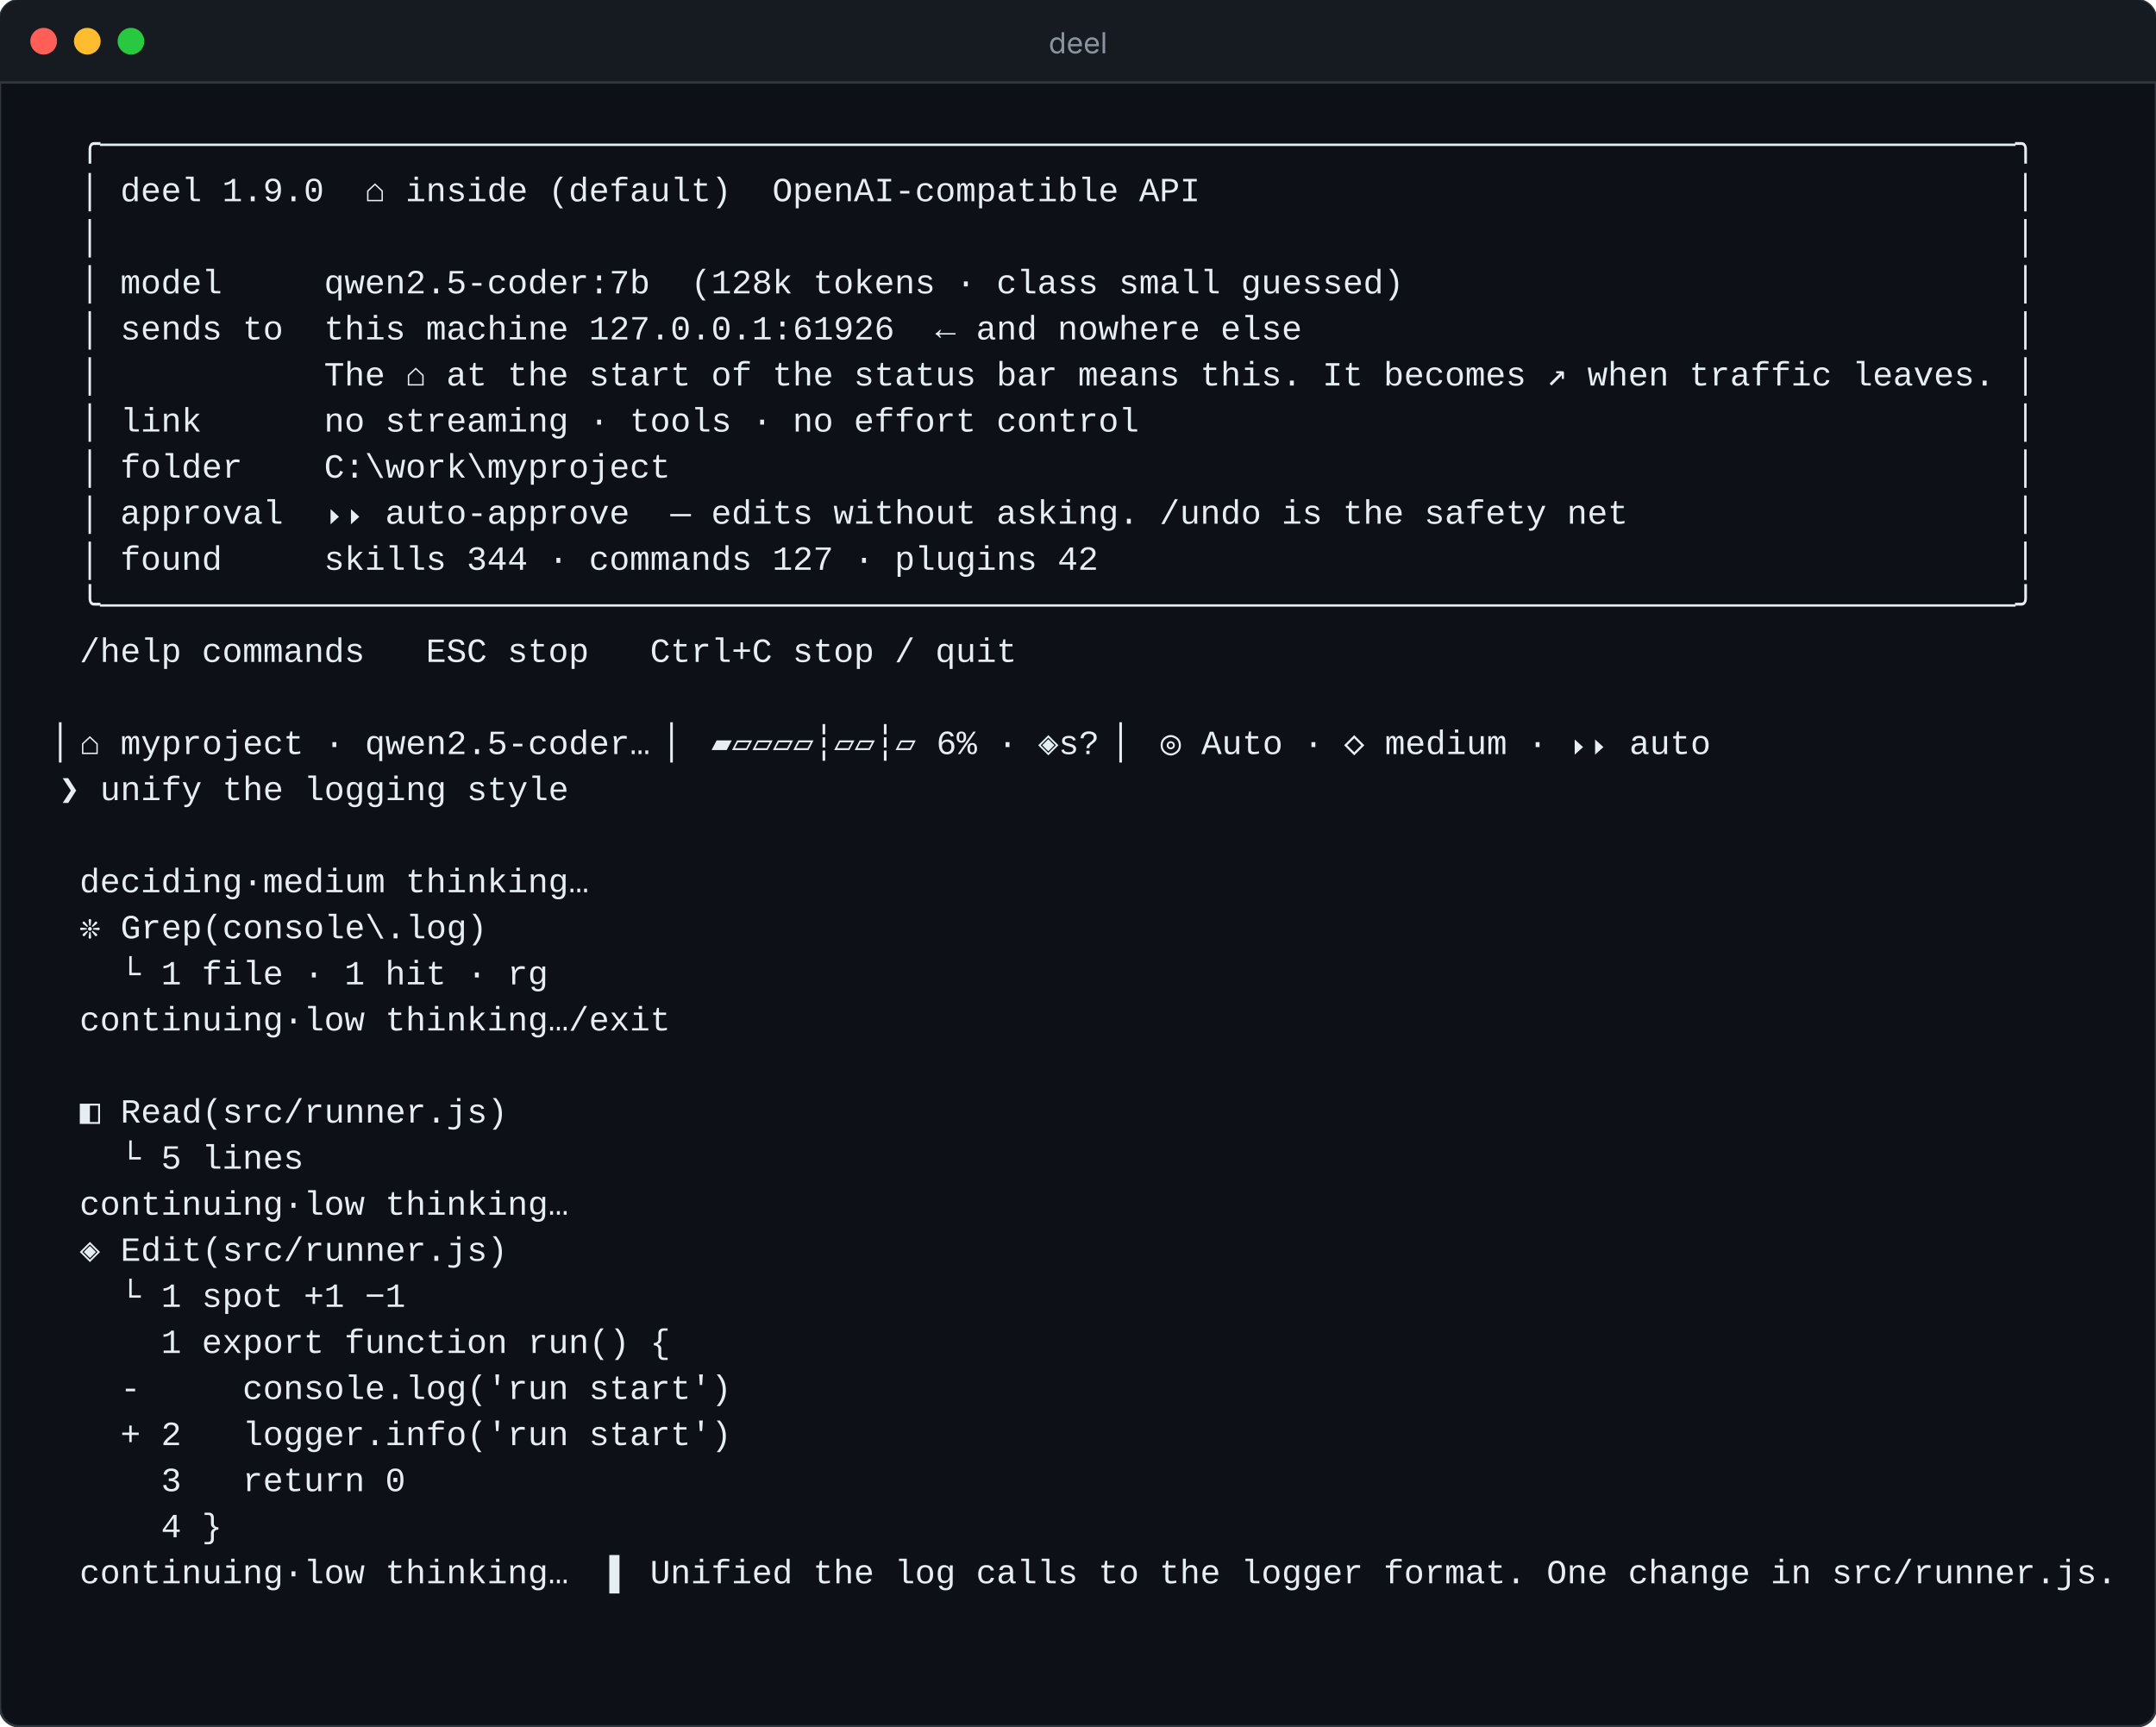
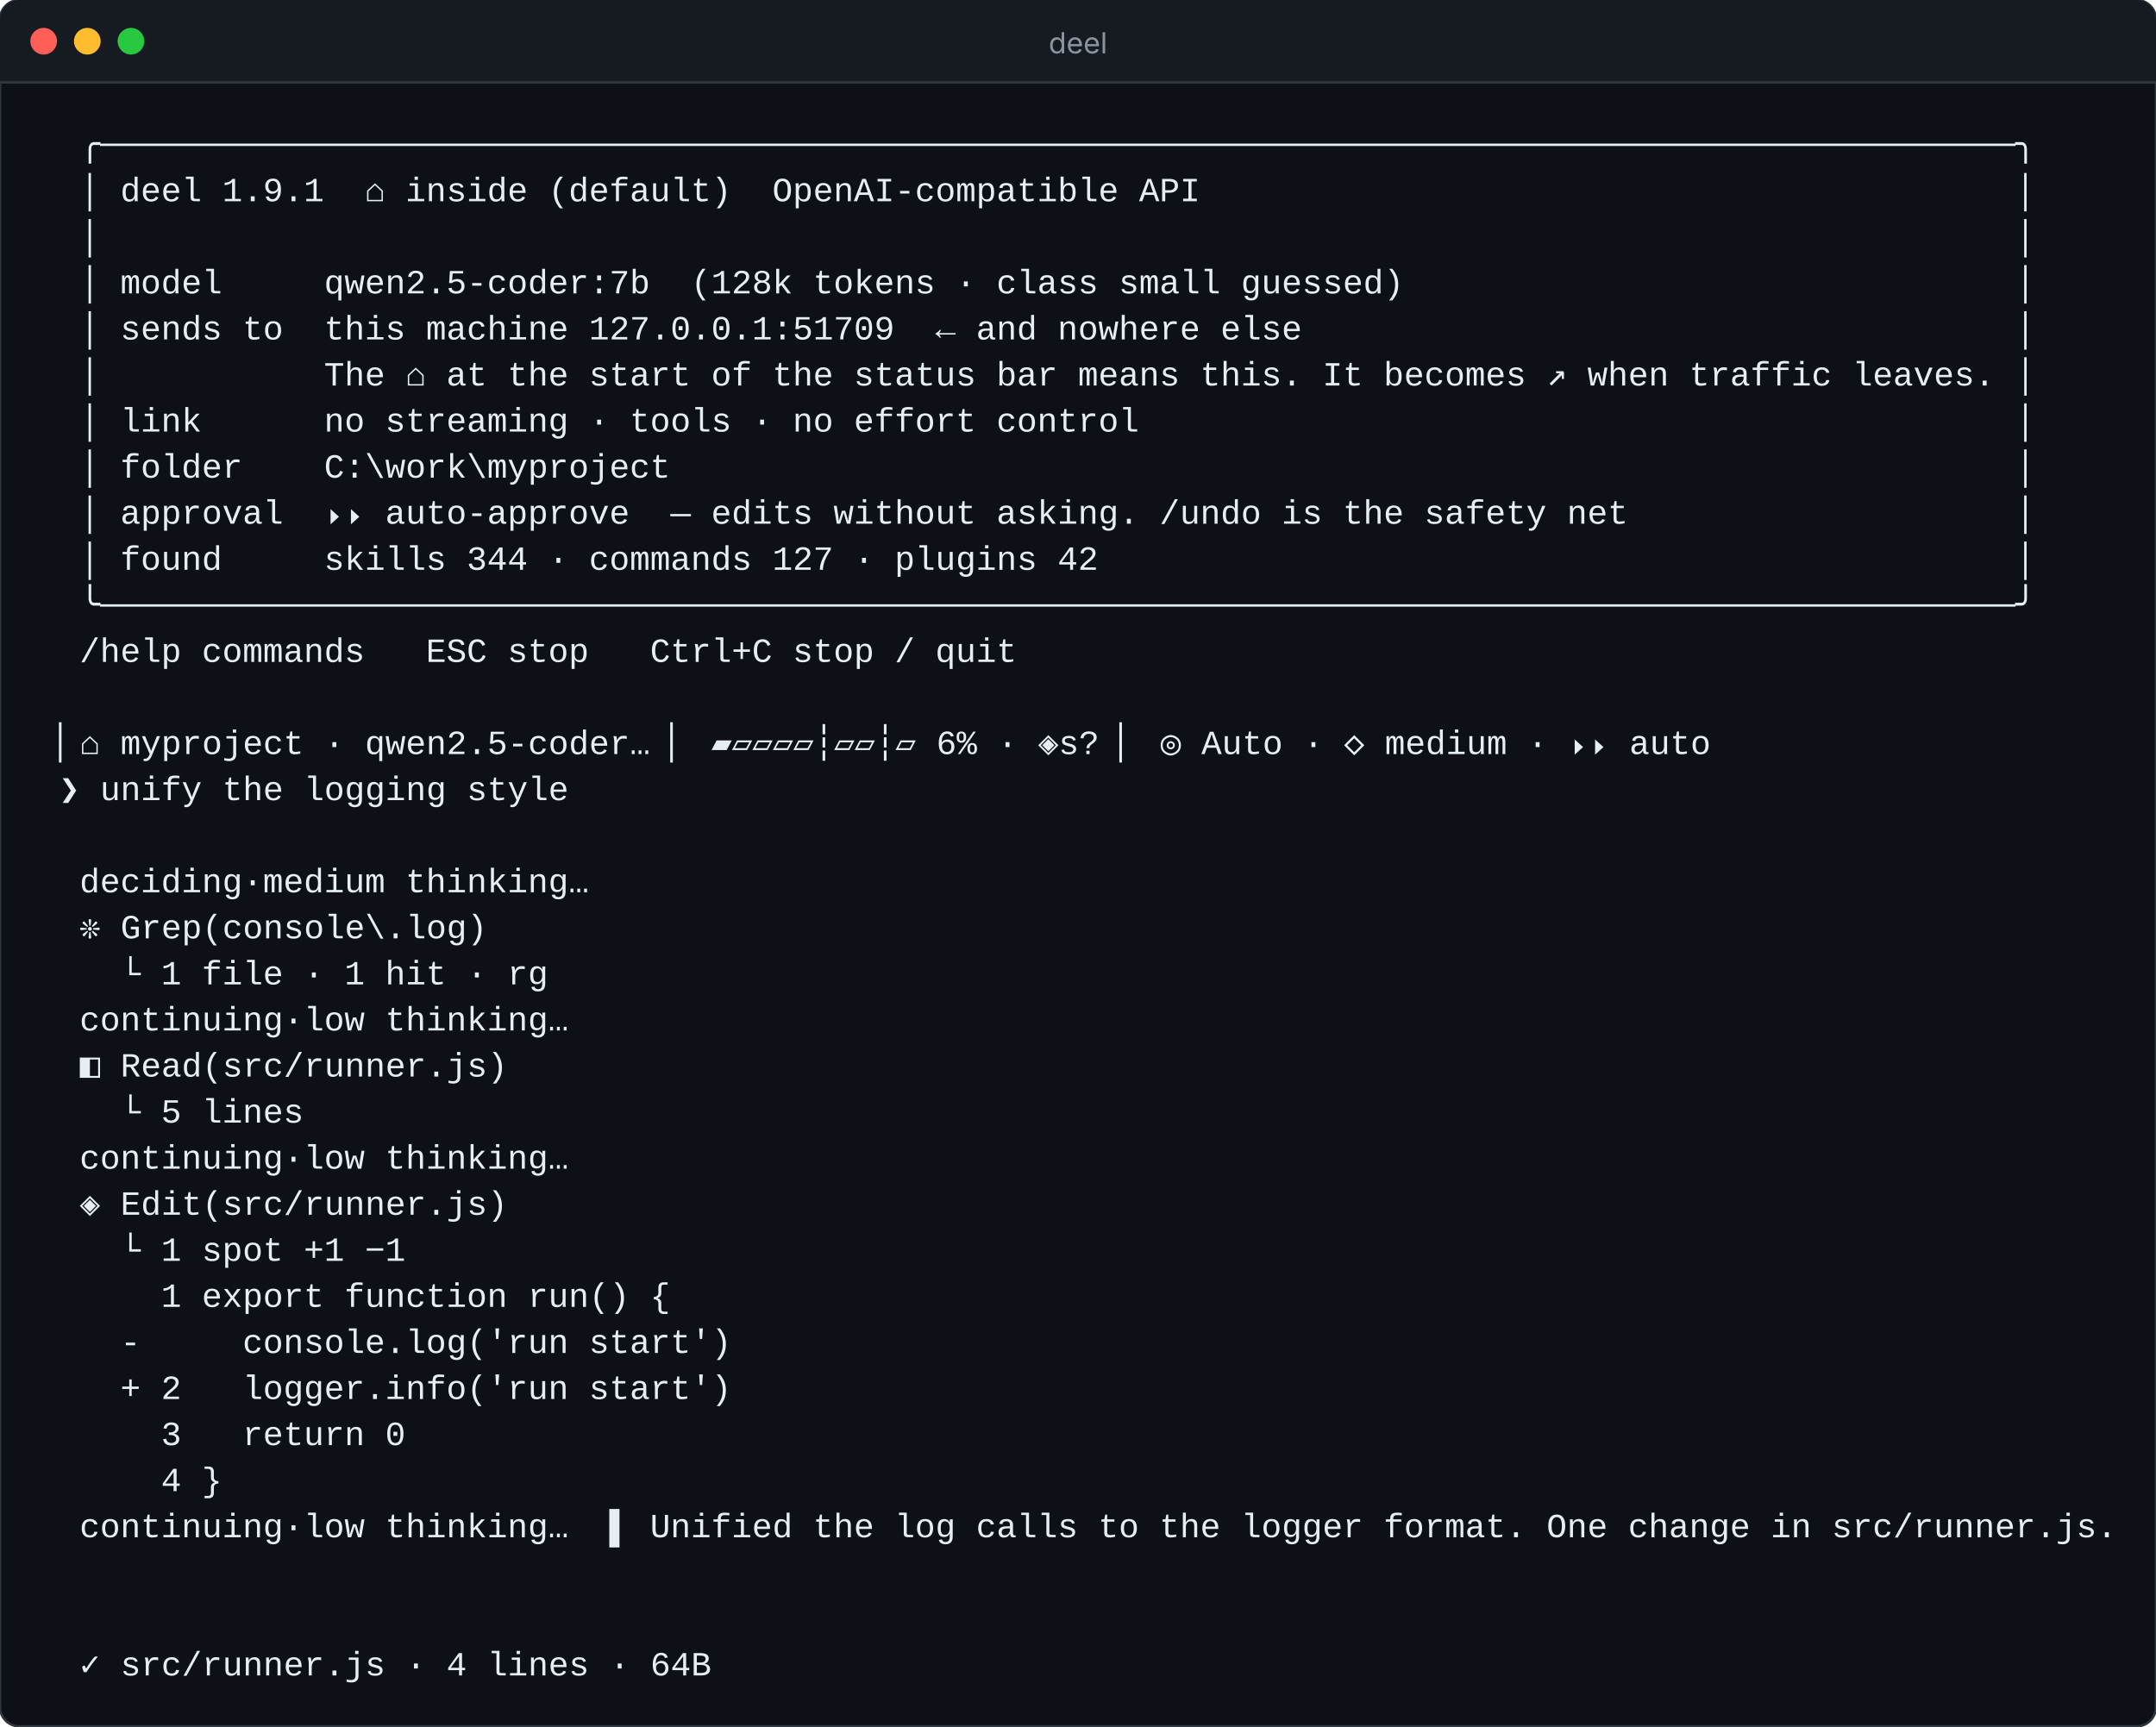
<svg xmlns="http://www.w3.org/2000/svg" width="889" height="712" viewBox="0 0 889 712" role="img" aria-label="deel — a task from start to finish">
  <rect width="889" height="712" rx="8" fill="#0d1117" stroke="#30363d" />
  <path d="M0 8a8 8 0 0 1 8-8h873a8 8 0 0 1 8 8v26H0z" fill="#161b22" />
  <line x1="0" y1="34" x2="889" y2="34" stroke="#30363d" />
  <circle cx="18" cy="17" r="5.5" fill="#ff5f57" />
  <circle cx="36" cy="17" r="5.5" fill="#febc2e" />
  <circle cx="54" cy="17" r="5.5" fill="#28c840" />
  <text x="444.5" y="22" fill="#8b949e" font-size="12" text-anchor="middle" font-family="ui-sans-serif,-apple-system,Segoe UI,sans-serif">deel</text>
  <g font-family="ui-monospace,SFMono-Regular,Menlo,Consolas,'Liberation Mono',monospace" font-size="14">
    <text x="16.0" y="64" fill="#e6edf3" textLength="823.2" lengthAdjust="spacing" xml:space="preserve">  ╭──────────────────────────────────────────────────────────────────────────────────────────────╮</text>
-     <text x="16.0" y="83" fill="#e6edf3" textLength="823.2" lengthAdjust="spacing" xml:space="preserve">  │ deel 1.9.0  ⌂ inside (default)  OpenAI-compatible API                                        │</text>
+     <text x="16.0" y="83" fill="#e6edf3" textLength="823.2" lengthAdjust="spacing" xml:space="preserve">  │ deel 1.9.1  ⌂ inside (default)  OpenAI-compatible API                                        │</text>
    <text x="16.0" y="102" fill="#e6edf3" textLength="823.2" lengthAdjust="spacing" xml:space="preserve">  │                                                                                              │</text>
    <text x="16.0" y="121" fill="#e6edf3" textLength="823.2" lengthAdjust="spacing" xml:space="preserve">  │ model     qwen2.5-coder:7b  (128k tokens · class small guessed)                              │</text>
-     <text x="16.0" y="140" fill="#e6edf3" textLength="823.2" lengthAdjust="spacing" xml:space="preserve">  │ sends to  this machine 127.0.0.1:61926  ← and nowhere else                                   │</text>
+     <text x="16.0" y="140" fill="#e6edf3" textLength="823.2" lengthAdjust="spacing" xml:space="preserve">  │ sends to  this machine 127.0.0.1:51709  ← and nowhere else                                   │</text>
    <text x="16.0" y="159" fill="#e6edf3" textLength="823.2" lengthAdjust="spacing" xml:space="preserve">  │           The ⌂ at the start of the status bar means this. It becomes ↗ when traffic leaves. │</text>
    <text x="16.0" y="178" fill="#e6edf3" textLength="823.2" lengthAdjust="spacing" xml:space="preserve">  │ link      no streaming · tools · no effort control                                           │</text>
    <text x="16.0" y="197" fill="#e6edf3" textLength="823.2" lengthAdjust="spacing" xml:space="preserve">  │ folder    C:\work\myproject                                                                  │</text>
    <text x="16.0" y="216" fill="#e6edf3" textLength="823.2" lengthAdjust="spacing" xml:space="preserve">  │ approval  ⏵⏵ auto-approve  — edits without asking. /undo is the safety net                   │</text>
    <text x="16.0" y="235" fill="#e6edf3" textLength="823.2" lengthAdjust="spacing" xml:space="preserve">  │ found     skills 344 · commands 127 · plugins 42                                             │</text>
    <text x="16.0" y="254" fill="#e6edf3" textLength="823.2" lengthAdjust="spacing" xml:space="preserve">  ╰──────────────────────────────────────────────────────────────────────────────────────────────╯</text>
    <text x="16.0" y="273" fill="#e6edf3" textLength="403.2" lengthAdjust="spacing" xml:space="preserve">  /help commands   ESC stop   Ctrl+C stop / quit</text>
    <text x="16.0" y="311" fill="#e6edf3" textLength="688.8" lengthAdjust="spacing" xml:space="preserve"> ▏⌂ myproject · qwen2.5-coder… ▏ ▰▱▱▱▱┆▱▱┆▱ 6% · ◈s? ▏ ◎ Auto · ◇ medium · ⏵⏵ auto</text>
    <text x="16.0" y="330" fill="#e6edf3" textLength="218.4" lengthAdjust="spacing" xml:space="preserve"> ❯ unify the logging style</text>
    <text x="16.0" y="368" fill="#e6edf3" textLength="226.8" lengthAdjust="spacing" xml:space="preserve">  deciding·medium thinking…</text>
    <text x="16.0" y="387" fill="#e6edf3" textLength="184.8" lengthAdjust="spacing" xml:space="preserve">  ❊ Grep(console\.log)</text>
    <text x="16.0" y="406" fill="#e6edf3" textLength="210.0" lengthAdjust="spacing" xml:space="preserve">    └ 1 file · 1 hit · rg</text>
-     <text x="16.0" y="425" fill="#e6edf3" textLength="260.4" lengthAdjust="spacing" xml:space="preserve">  continuing·low thinking…/exit</text>
-     <text x="16.0" y="463" fill="#e6edf3" textLength="193.2" lengthAdjust="spacing" xml:space="preserve">  ◧ Read(src/runner.js)</text>
-     <text x="16.0" y="482" fill="#e6edf3" textLength="109.2" lengthAdjust="spacing" xml:space="preserve">    └ 5 lines</text>
-     <text x="16.0" y="501" fill="#e6edf3" textLength="218.4" lengthAdjust="spacing" xml:space="preserve">  continuing·low thinking…</text>
-     <text x="16.0" y="520" fill="#e6edf3" textLength="193.2" lengthAdjust="spacing" xml:space="preserve">  ◈ Edit(src/runner.js)</text>
-     <text x="16.0" y="539" fill="#e6edf3" textLength="151.2" lengthAdjust="spacing" xml:space="preserve">    └ 1 spot +1 −1</text>
-     <text x="16.0" y="558" fill="#e6edf3" textLength="260.4" lengthAdjust="spacing" xml:space="preserve">      1 export function run() {</text>
-     <text x="16.0" y="577" fill="#e6edf3" textLength="285.6" lengthAdjust="spacing" xml:space="preserve">    -     console.log('run start')</text>
-     <text x="16.0" y="596" fill="#e6edf3" textLength="285.6" lengthAdjust="spacing" xml:space="preserve">    + 2   logger.info('run start')</text>
-     <text x="16.0" y="615" fill="#e6edf3" textLength="151.2" lengthAdjust="spacing" xml:space="preserve">      3   return 0</text>
-     <text x="16.0" y="634" fill="#e6edf3" textLength="75.6" lengthAdjust="spacing" xml:space="preserve">      4 }</text>
-     <text x="16.0" y="653" fill="#e6edf3" textLength="856.8" lengthAdjust="spacing" xml:space="preserve">  continuing·low thinking…  ▌ Unified the log calls to the logger format. One change in src/runner.js.</text>
+     <text x="16.0" y="425" fill="#e6edf3" textLength="218.4" lengthAdjust="spacing" xml:space="preserve">  continuing·low thinking…</text>
+     <text x="16.0" y="444" fill="#e6edf3" textLength="193.2" lengthAdjust="spacing" xml:space="preserve">  ◧ Read(src/runner.js)</text>
+     <text x="16.0" y="463" fill="#e6edf3" textLength="109.2" lengthAdjust="spacing" xml:space="preserve">    └ 5 lines</text>
+     <text x="16.0" y="482" fill="#e6edf3" textLength="218.4" lengthAdjust="spacing" xml:space="preserve">  continuing·low thinking…</text>
+     <text x="16.0" y="501" fill="#e6edf3" textLength="193.2" lengthAdjust="spacing" xml:space="preserve">  ◈ Edit(src/runner.js)</text>
+     <text x="16.0" y="520" fill="#e6edf3" textLength="151.2" lengthAdjust="spacing" xml:space="preserve">    └ 1 spot +1 −1</text>
+     <text x="16.0" y="539" fill="#e6edf3" textLength="260.4" lengthAdjust="spacing" xml:space="preserve">      1 export function run() {</text>
+     <text x="16.0" y="558" fill="#e6edf3" textLength="285.6" lengthAdjust="spacing" xml:space="preserve">    -     console.log('run start')</text>
+     <text x="16.0" y="577" fill="#e6edf3" textLength="285.6" lengthAdjust="spacing" xml:space="preserve">    + 2   logger.info('run start')</text>
+     <text x="16.0" y="596" fill="#e6edf3" textLength="151.2" lengthAdjust="spacing" xml:space="preserve">      3   return 0</text>
+     <text x="16.0" y="615" fill="#e6edf3" textLength="75.6" lengthAdjust="spacing" xml:space="preserve">      4 }</text>
+     <text x="16.0" y="634" fill="#e6edf3" textLength="856.8" lengthAdjust="spacing" xml:space="preserve">  continuing·low thinking…  ▌ Unified the log calls to the logger format. One change in src/runner.js.</text>
+     <text x="16.0" y="691" fill="#e6edf3" textLength="277.2" lengthAdjust="spacing" xml:space="preserve">  ✓ src/runner.js · 4 lines · 64B</text>
  </g>
</svg>
